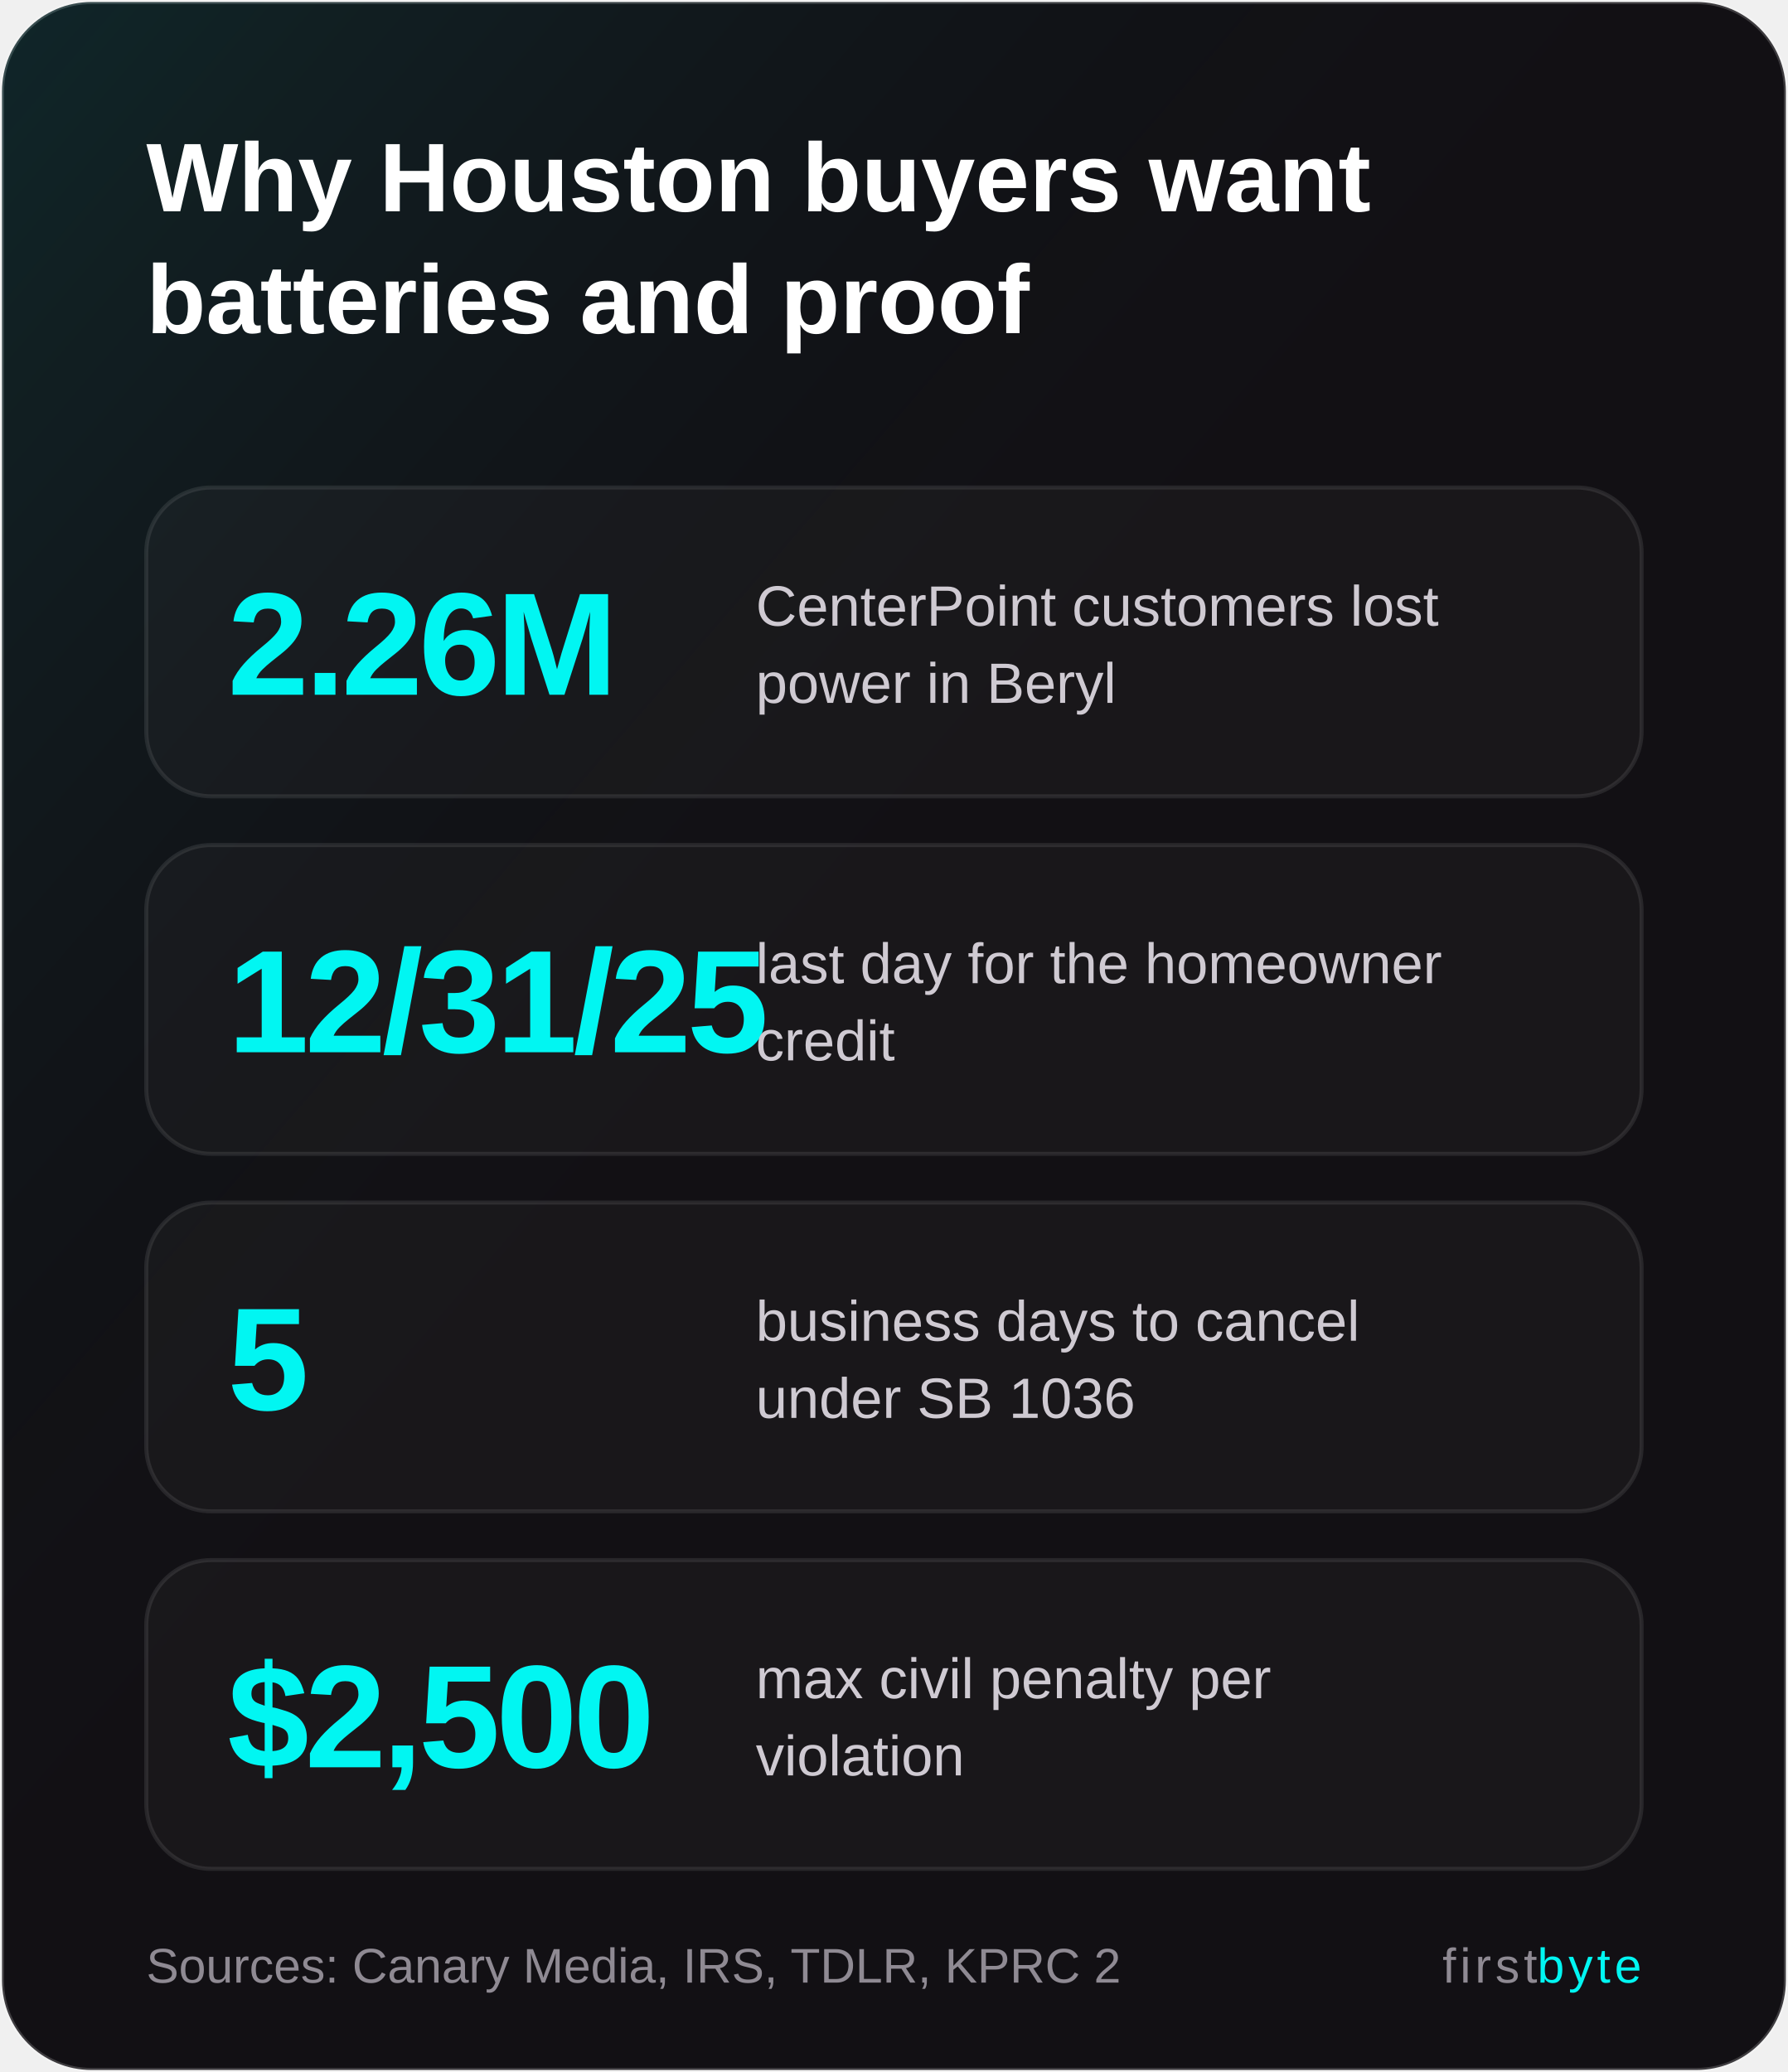
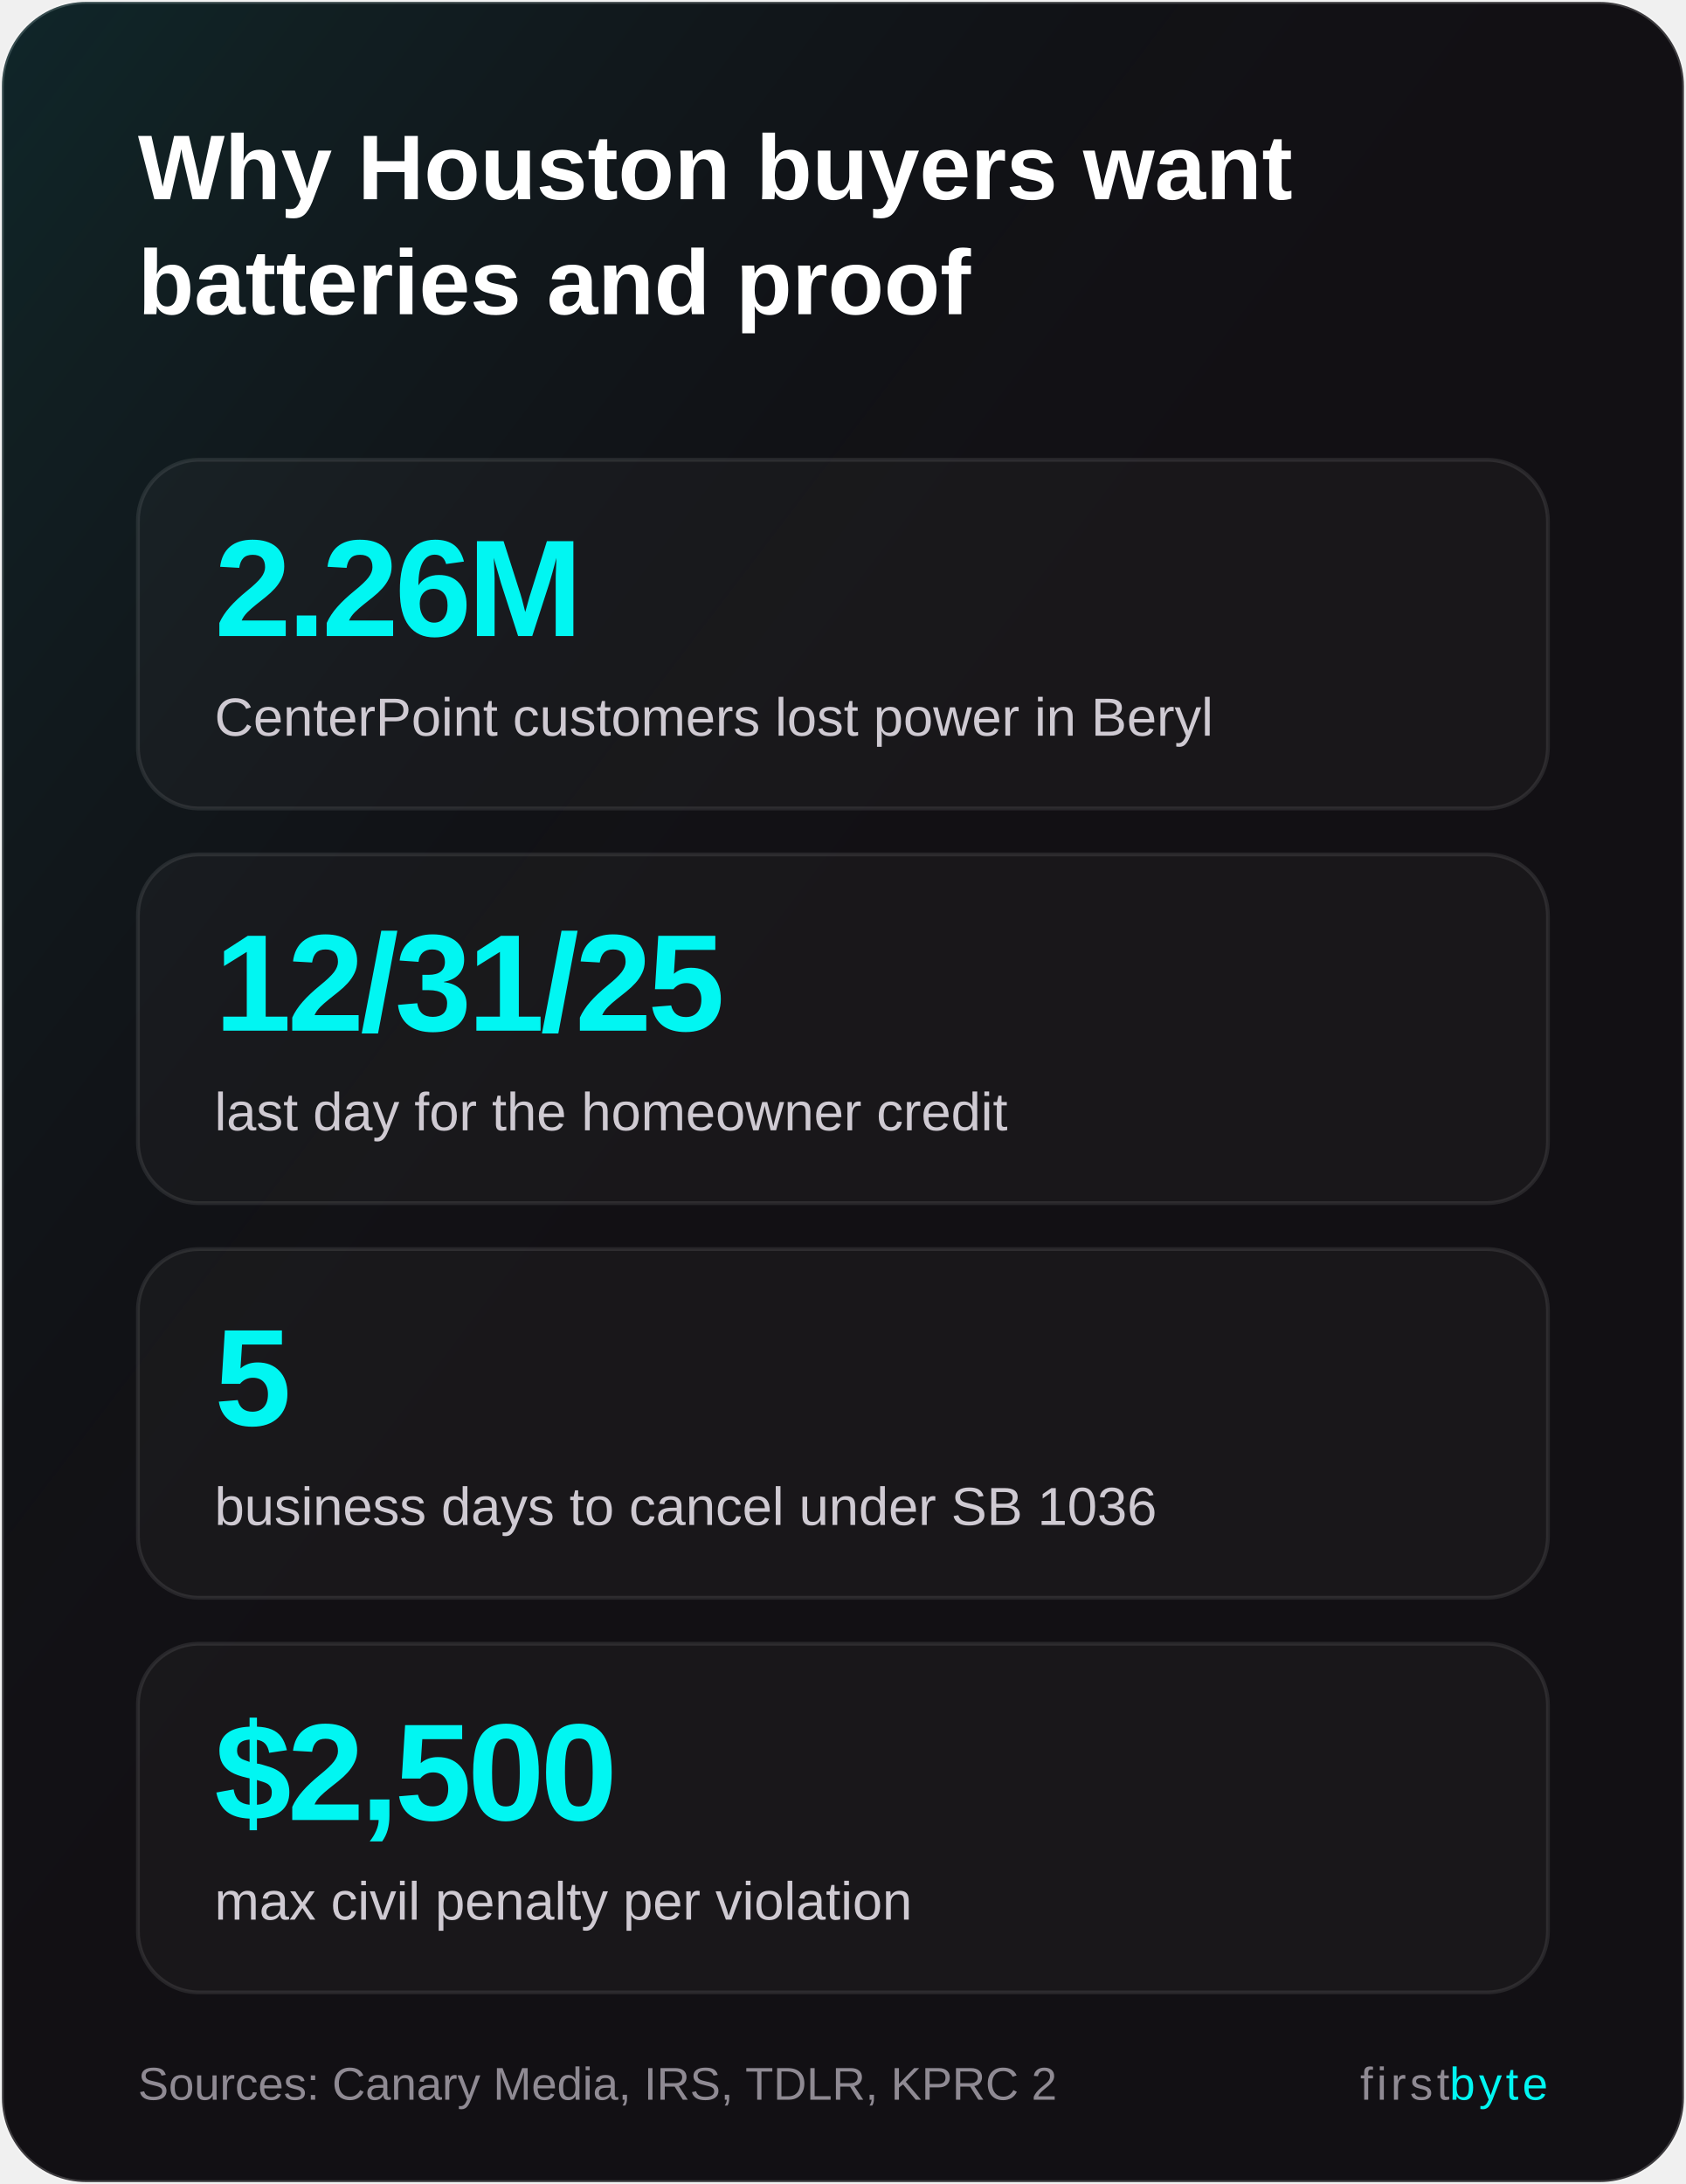
- <svg xmlns="http://www.w3.org/2000/svg" viewBox="0 0 440 510" width="440" height="510" role="img" aria-labelledby="t4677">
+ <svg xmlns="http://www.w3.org/2000/svg" viewBox="0 0 440 570" width="440" height="570" role="img" aria-labelledby="t509141">
  <defs>
-     <linearGradient id="g4677" x1="0" y1="0" x2="1" y2="1">
+     <linearGradient id="g509141" x1="0" y1="0" x2="1" y2="1">
      <stop offset="0" stop-color="#01f6f2" stop-opacity=".10" />
      <stop offset=".5" stop-color="#121014" stop-opacity="0" />
    </linearGradient>
-     <linearGradient id="bar4677" x1="0" y1="0" x2="1" y2="0">
+     <linearGradient id="bar509141" x1="0" y1="0" x2="1" y2="0">
      <stop offset="0" stop-color="#01f6f2" />
      <stop offset="1" stop-color="#3ad7ff" />
    </linearGradient>
  </defs>
-   <rect x=".5" y=".5" width="439" height="509" rx="22" fill="#121014" stroke="rgba(255,255,255,.18)" />
-   <rect x=".5" y=".5" width="439" height="509" rx="22" fill="url(#g4677)" />
+   <rect x=".5" y=".5" width="439" height="569" rx="22" fill="#121014" stroke="rgba(255,255,255,.18)" />
+   <rect x=".5" y=".5" width="439" height="569" rx="22" fill="url(#g509141)" />
  <text x="36" y="52" fill="#ffffff" font-family="'Funnel Display', Figtree, 'Helvetica Neue', Arial, sans-serif" font-size="24" font-weight="600">
    <tspan x="36" dy="0">Why Houston buyers want</tspan>
    <tspan x="36" dy="30">batteries and proof</tspan>
  </text>
-   <rect x="36" y="120" width="368" height="76" rx="16" fill="rgba(255,255,255,.03)" stroke="rgba(255,255,255,.09)" />
-   <text x="56" y="171" fill="#01f6f2" font-family="'Funnel Display', Figtree, 'Helvetica Neue', Arial, sans-serif" font-size="36" font-weight="600" letter-spacing="-1">2.26M</text>
-   <text x="186" y="154" fill="#cfcad2" font-family="Figtree, 'Helvetica Neue', Arial, sans-serif" font-size="14">
-     <tspan x="186" dy="0">CenterPoint customers lost</tspan>
-     <tspan x="186" dy="19">power in Beryl</tspan>
+   <rect x="36" y="120" width="368" height="91" rx="16" fill="rgba(255,255,255,.03)" stroke="rgba(255,255,255,.09)" />
+   <text x="56" y="166" fill="#01f6f2" font-family="'Funnel Display', Figtree, 'Helvetica Neue', Arial, sans-serif" font-size="36" font-weight="600" letter-spacing="-1">2.26M</text>
+   <text x="56" y="192" fill="#cfcad2" font-family="Figtree, 'Helvetica Neue', Arial, sans-serif" font-size="14">
+     <tspan x="56" dy="0">CenterPoint customers lost power in Beryl</tspan>
  </text>
-   <rect x="36" y="208" width="368" height="76" rx="16" fill="rgba(255,255,255,.03)" stroke="rgba(255,255,255,.09)" />
-   <text x="56" y="259" fill="#01f6f2" font-family="'Funnel Display', Figtree, 'Helvetica Neue', Arial, sans-serif" font-size="36" font-weight="600" letter-spacing="-1">12/31/25</text>
-   <text x="186" y="242" fill="#cfcad2" font-family="Figtree, 'Helvetica Neue', Arial, sans-serif" font-size="14">
-     <tspan x="186" dy="0">last day for the homeowner</tspan>
-     <tspan x="186" dy="19">credit</tspan>
+   <rect x="36" y="223" width="368" height="91" rx="16" fill="rgba(255,255,255,.03)" stroke="rgba(255,255,255,.09)" />
+   <text x="56" y="269" fill="#01f6f2" font-family="'Funnel Display', Figtree, 'Helvetica Neue', Arial, sans-serif" font-size="36" font-weight="600" letter-spacing="-1">12/31/25</text>
+   <text x="56" y="295" fill="#cfcad2" font-family="Figtree, 'Helvetica Neue', Arial, sans-serif" font-size="14">
+     <tspan x="56" dy="0">last day for the homeowner credit</tspan>
  </text>
-   <rect x="36" y="296" width="368" height="76" rx="16" fill="rgba(255,255,255,.03)" stroke="rgba(255,255,255,.09)" />
-   <text x="56" y="347" fill="#01f6f2" font-family="'Funnel Display', Figtree, 'Helvetica Neue', Arial, sans-serif" font-size="36" font-weight="600" letter-spacing="-1">5</text>
-   <text x="186" y="330" fill="#cfcad2" font-family="Figtree, 'Helvetica Neue', Arial, sans-serif" font-size="14">
-     <tspan x="186" dy="0">business days to cancel</tspan>
-     <tspan x="186" dy="19">under SB 1036</tspan>
+   <rect x="36" y="326" width="368" height="91" rx="16" fill="rgba(255,255,255,.03)" stroke="rgba(255,255,255,.09)" />
+   <text x="56" y="372" fill="#01f6f2" font-family="'Funnel Display', Figtree, 'Helvetica Neue', Arial, sans-serif" font-size="36" font-weight="600" letter-spacing="-1">5</text>
+   <text x="56" y="398" fill="#cfcad2" font-family="Figtree, 'Helvetica Neue', Arial, sans-serif" font-size="14">
+     <tspan x="56" dy="0">business days to cancel under SB 1036</tspan>
  </text>
-   <rect x="36" y="384" width="368" height="76" rx="16" fill="rgba(255,255,255,.03)" stroke="rgba(255,255,255,.09)" />
-   <text x="56" y="435" fill="#01f6f2" font-family="'Funnel Display', Figtree, 'Helvetica Neue', Arial, sans-serif" font-size="36" font-weight="600" letter-spacing="-1">$2,500</text>
-   <text x="186" y="418" fill="#cfcad2" font-family="Figtree, 'Helvetica Neue', Arial, sans-serif" font-size="14">
-     <tspan x="186" dy="0">max civil penalty per</tspan>
-     <tspan x="186" dy="19">violation</tspan>
+   <rect x="36" y="429" width="368" height="91" rx="16" fill="rgba(255,255,255,.03)" stroke="rgba(255,255,255,.09)" />
+   <text x="56" y="475" fill="#01f6f2" font-family="'Funnel Display', Figtree, 'Helvetica Neue', Arial, sans-serif" font-size="36" font-weight="600" letter-spacing="-1">$2,500</text>
+   <text x="56" y="501" fill="#cfcad2" font-family="Figtree, 'Helvetica Neue', Arial, sans-serif" font-size="14">
+     <tspan x="56" dy="0">max civil penalty per violation</tspan>
  </text>
-   <text x="36" y="488" fill="#8f8a93" font-family="Figtree, 'Helvetica Neue', Arial, sans-serif" font-size="12">
+   <text x="36" y="548" fill="#8f8a93" font-family="Figtree, 'Helvetica Neue', Arial, sans-serif" font-size="12">
    <tspan x="36" dy="0">Sources: Canary Media, IRS, TDLR, KPRC 2</tspan>
  </text>
-   <text x="404" y="488" text-anchor="end" fill="#8f8a93" font-family="'Funnel Display', Figtree, 'Helvetica Neue', Arial, sans-serif" font-size="12" letter-spacing="1">first<tspan fill="#01f6f2">byte</tspan>
+   <text x="404" y="548" text-anchor="end" fill="#8f8a93" font-family="'Funnel Display', Figtree, 'Helvetica Neue', Arial, sans-serif" font-size="12" letter-spacing="1">first<tspan fill="#01f6f2">byte</tspan>
  </text>
</svg>
